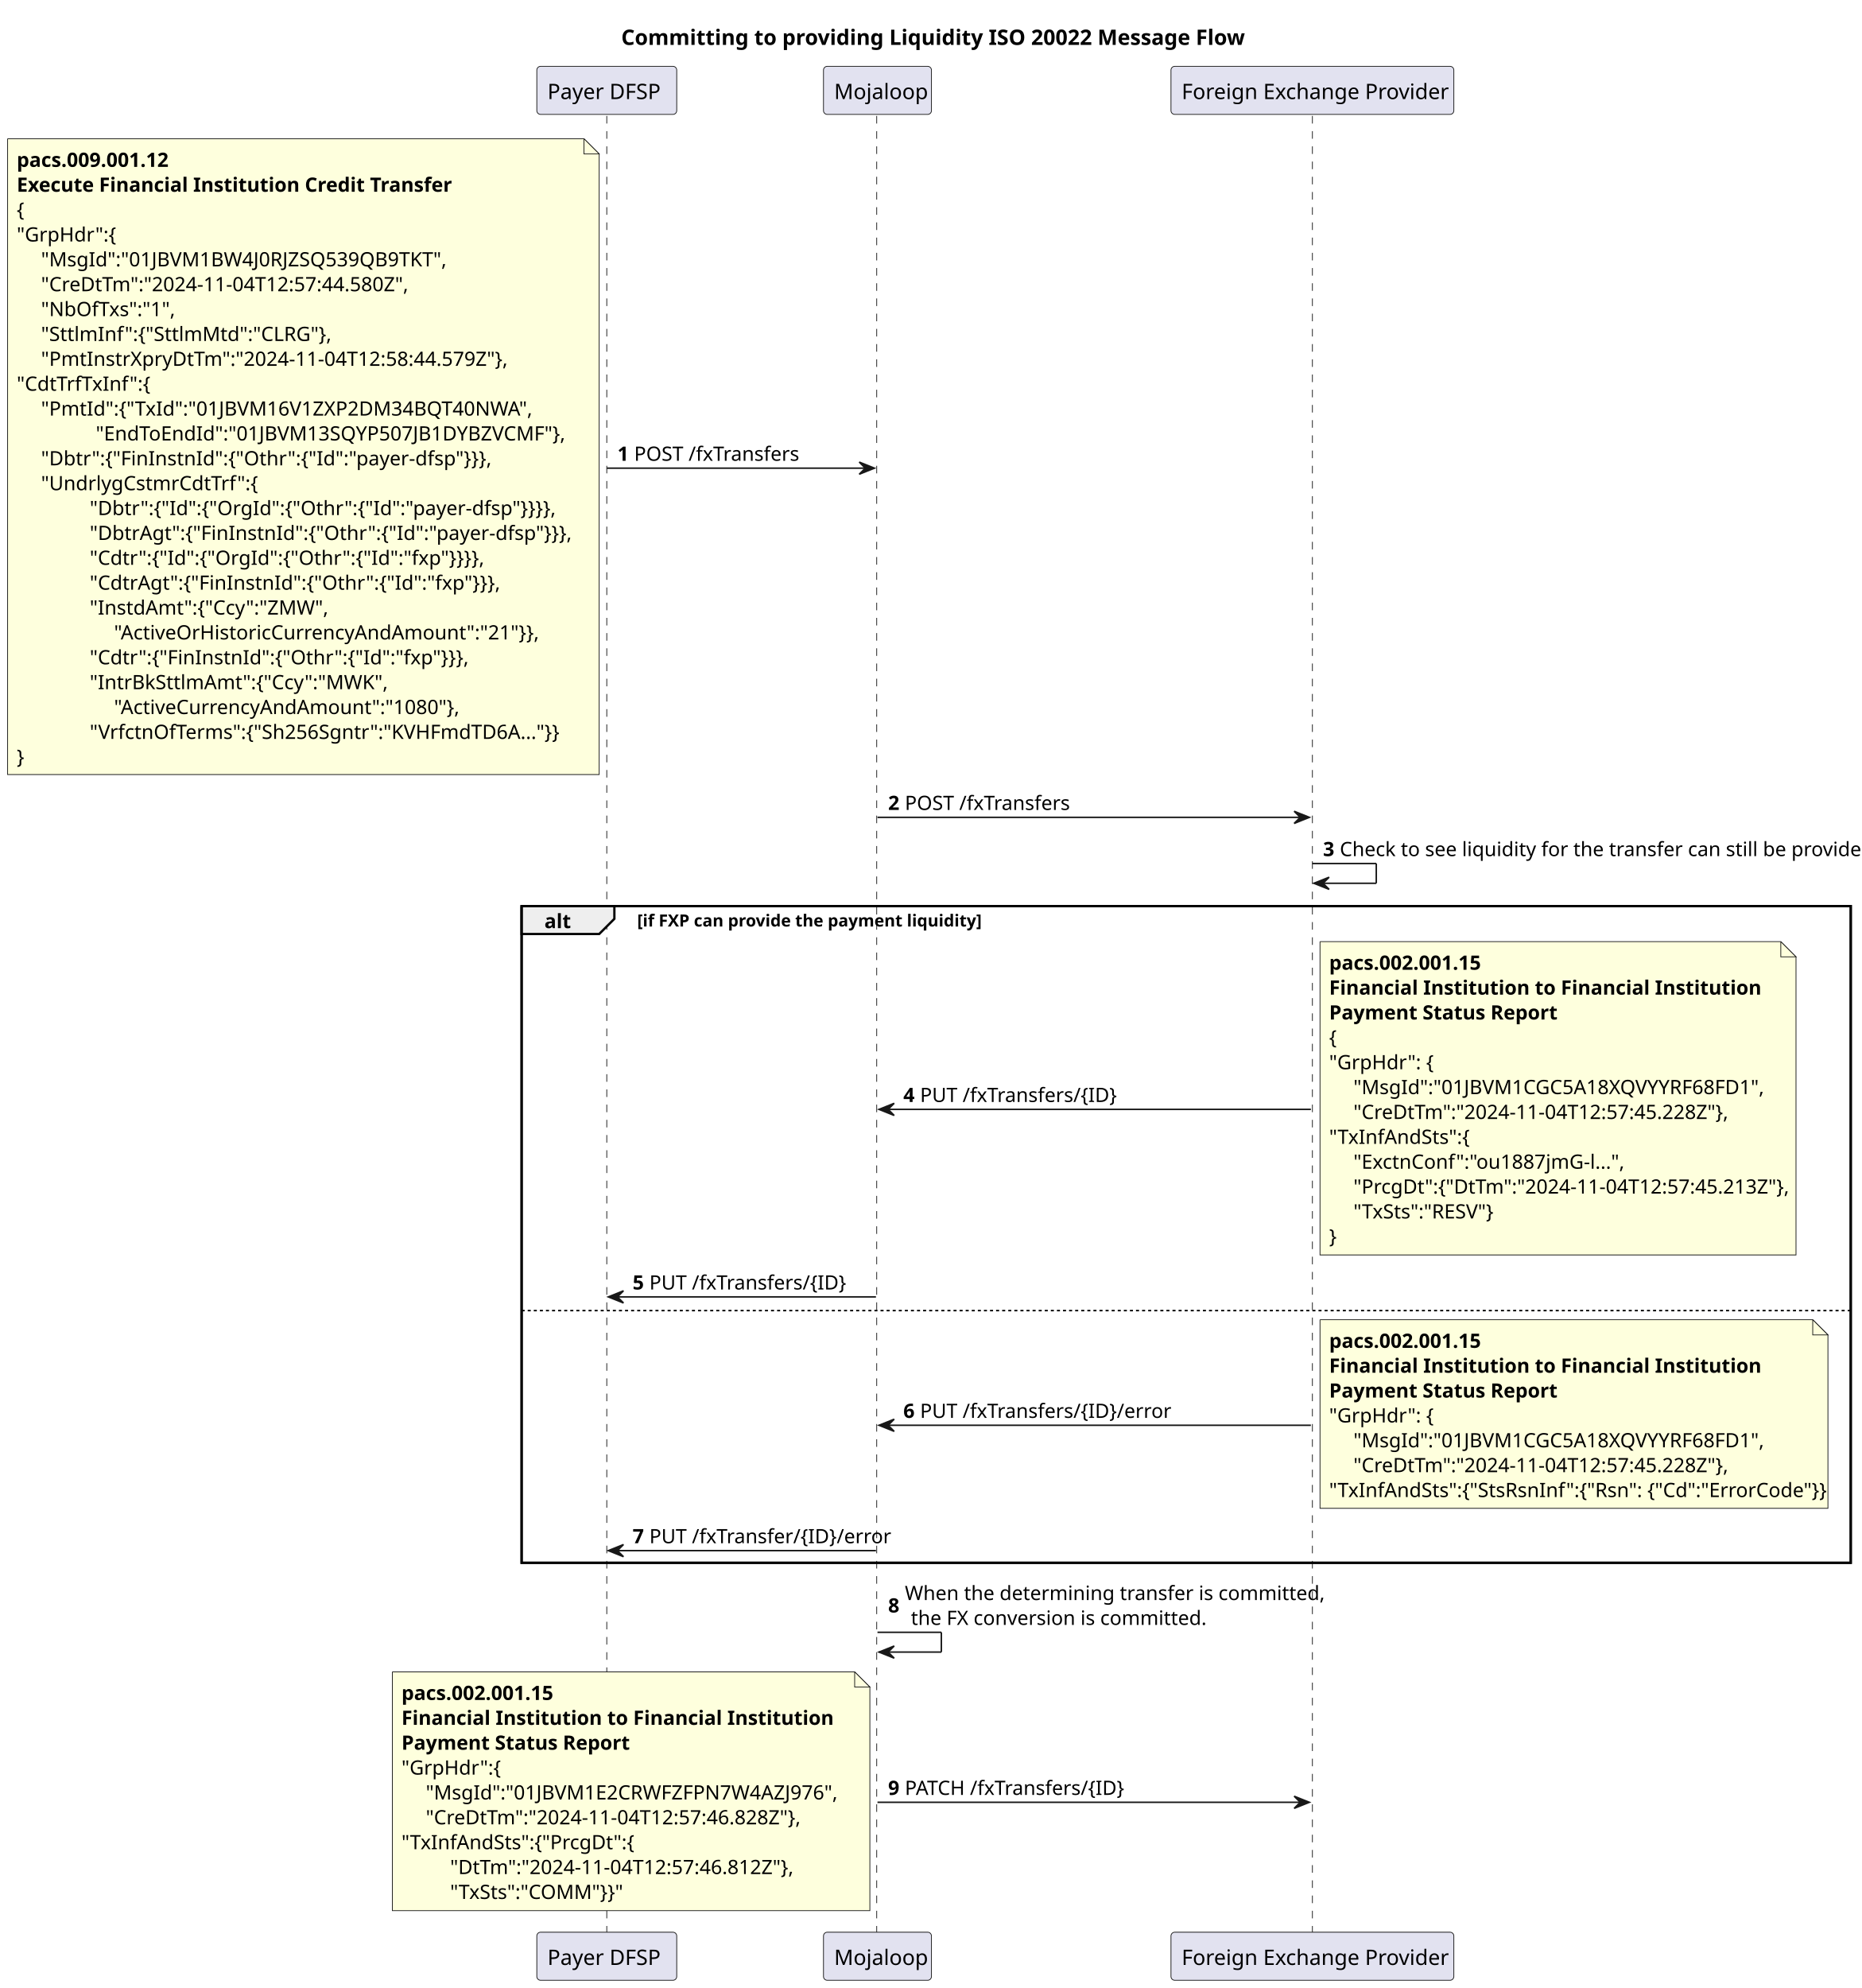
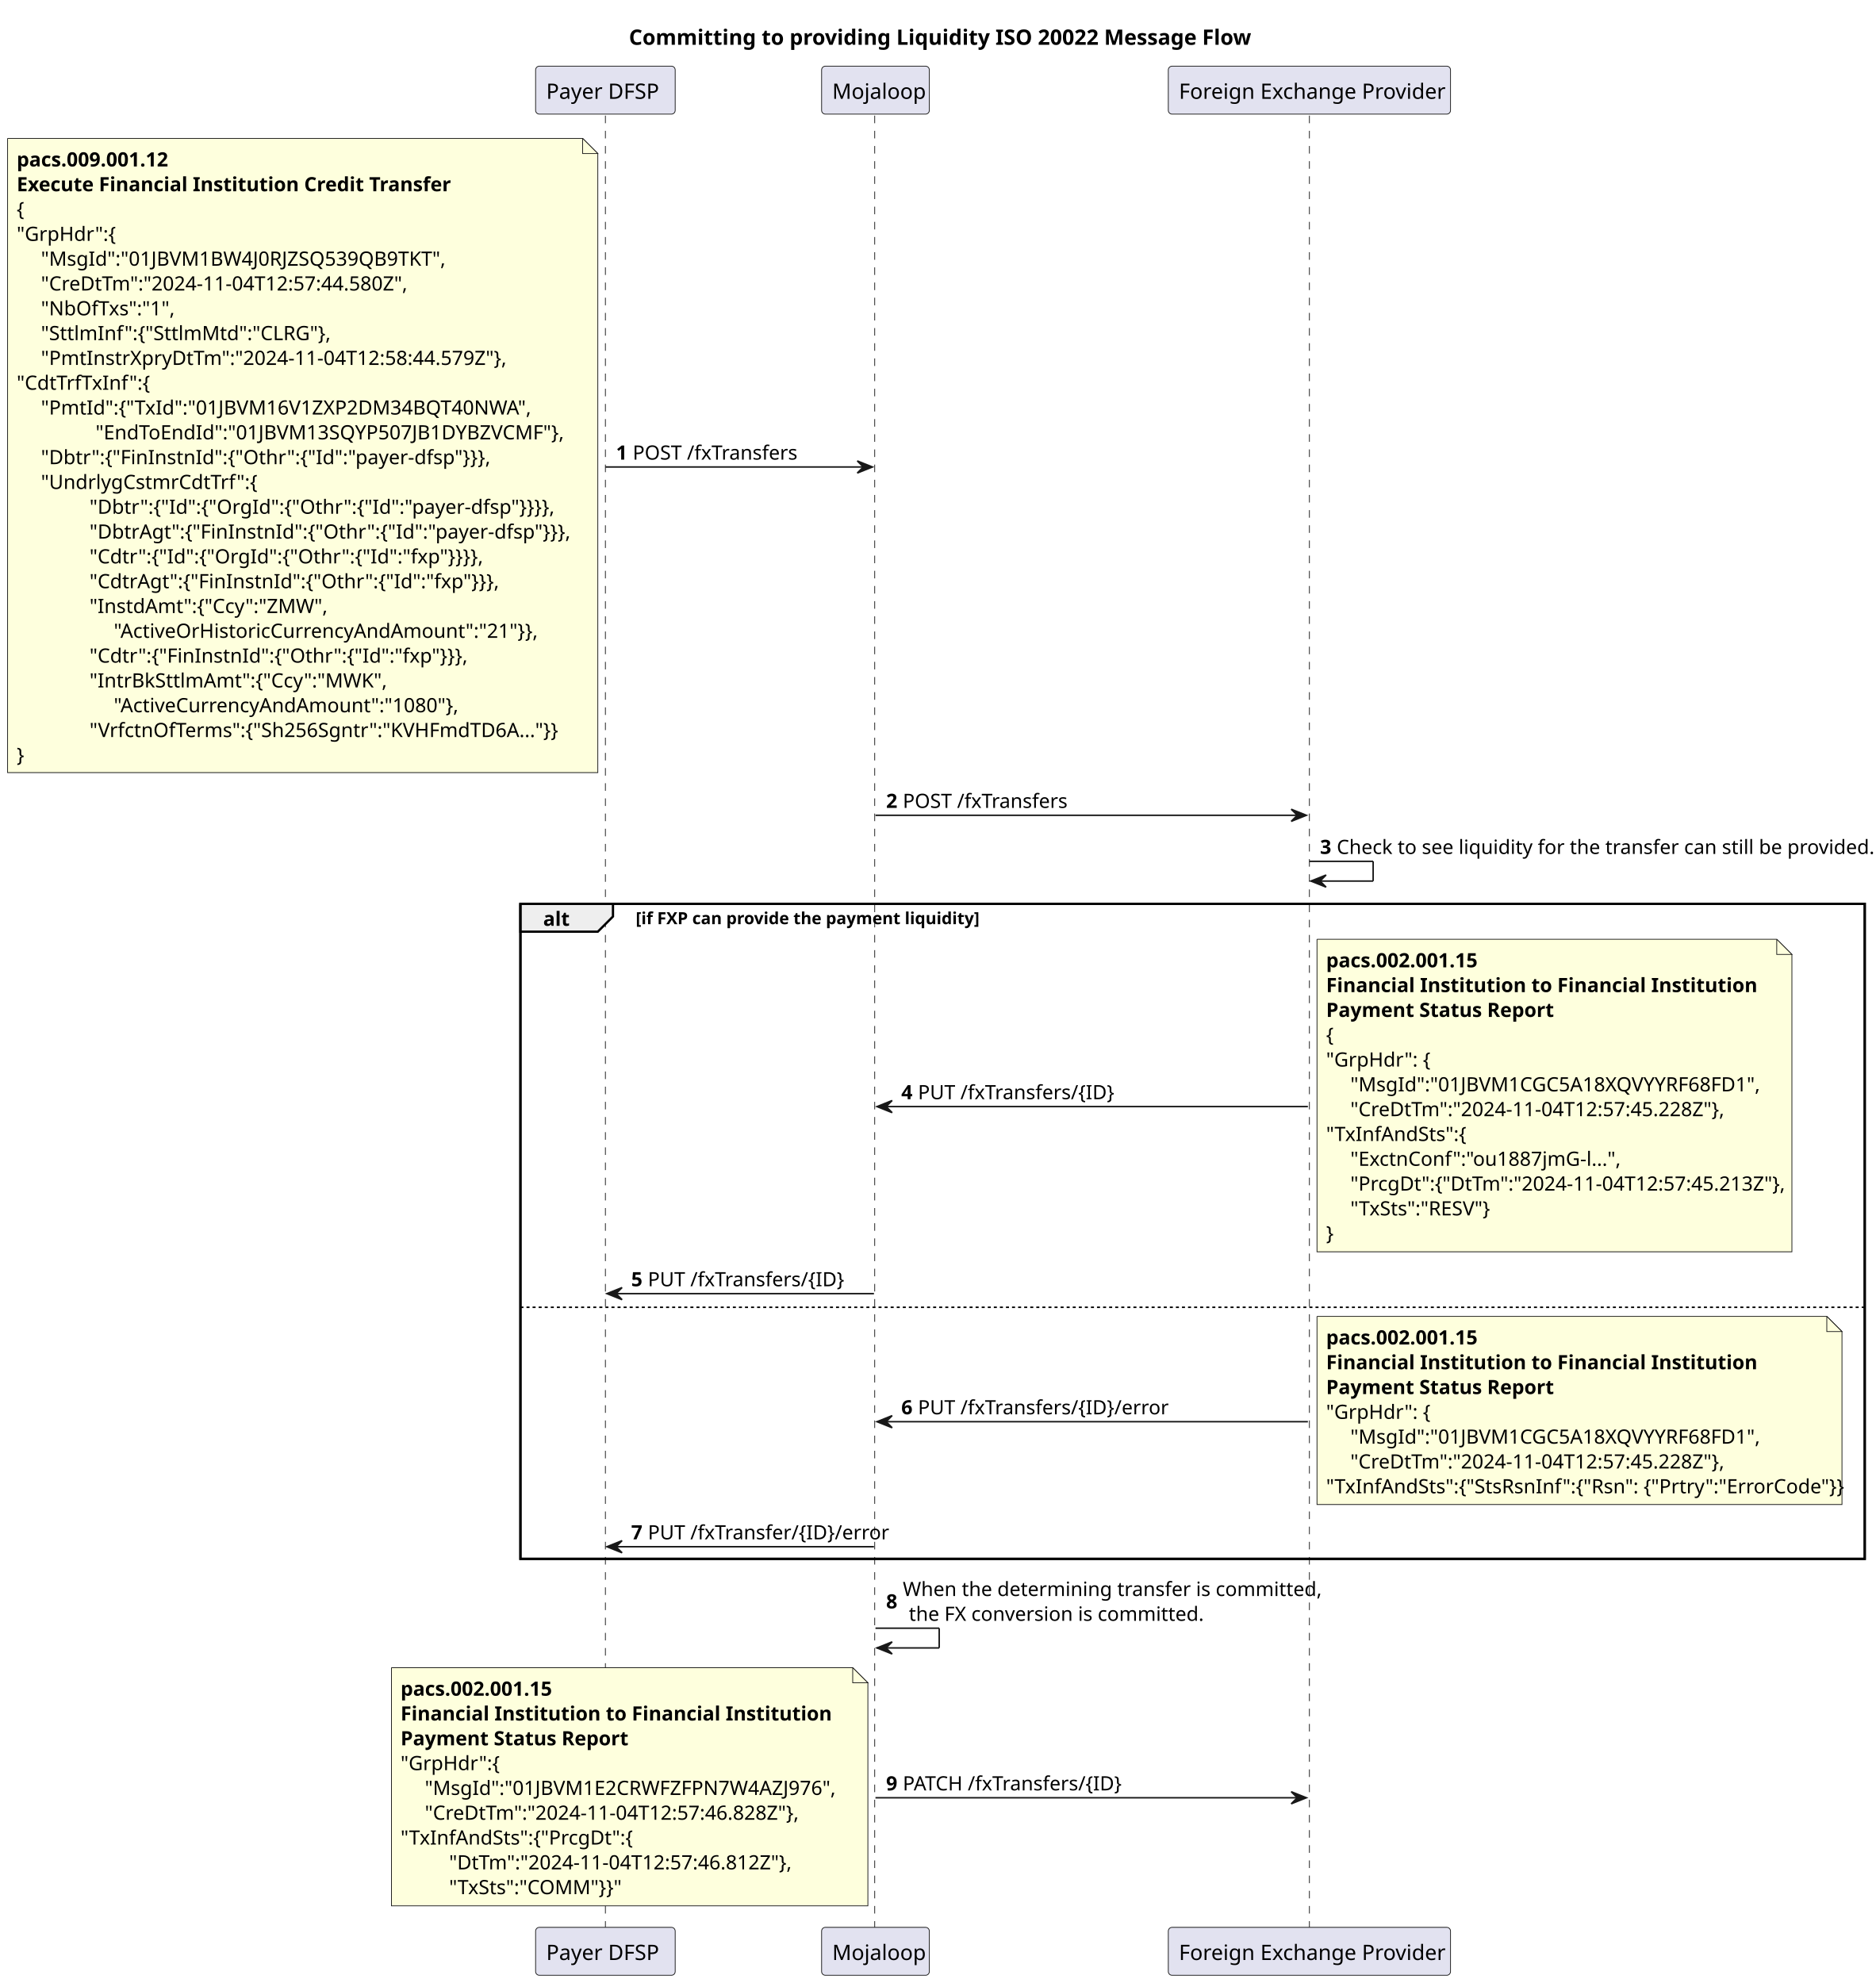
- <svg xmlns="http://www.w3.org/2000/svg" contentStyleType="text/css" height="1307px" preserveAspectRatio="none" style="width:1224px;height:1307px;background:#FFFFFF;" version="1.1" viewBox="0 0 1224 1307" width="1224px" zoomAndPan="magnify">
+ <svg xmlns="http://www.w3.org/2000/svg" contentStyleType="text/css" height="1307px" preserveAspectRatio="none" style="width:1236px;height:1307px;background:#FFFFFF;" version="1.1" viewBox="0 0 1236 1307" width="1236px" zoomAndPan="magnify">
  <defs />
  <g>
-     <rect height="27.609" style="stroke:#00000000;stroke-width:1.0;fill:none;" width="419" x="403.5" y="10" />
-     <text fill="#000000" font-family="sans-serif" font-size="14" font-weight="bold" lengthAdjust="spacing" textLength="409" x="408.5" y="29.533">Committing to providing Liquidity ISO 20022 Message Flow</text>
-     <rect height="431.734" style="stroke:#000000;stroke-width:1.5;fill:none;" width="874" x="343" y="595.711" />
-     <line style="stroke:#181818;stroke-width:0.5;fill:none;stroke-dasharray:5.0,5.0;" x1="399" x2="399" y1="76.219" y2="1271.312" />
-     <line style="stroke:#181818;stroke-width:0.5;fill:none;stroke-dasharray:5.0,5.0;" x1="576.5" x2="576.5" y1="76.219" y2="1271.312" />
-     <line style="stroke:#181818;stroke-width:0.5;fill:none;stroke-dasharray:5.0,5.0;" x1="863" x2="863" y1="76.219" y2="1271.312" />
+     <text fill="#000000" font-family="sans-serif" font-size="14" font-weight="bold" lengthAdjust="spacing" textLength="409" x="414.5" y="29.533">Committing to providing Liquidity ISO 20022 Message Flow</text>
+     <rect fill="none" height="431.734" style="stroke:#000000;stroke-width:1.5;" width="886" x="343" y="595.711" />
+     <line style="stroke:#181818;stroke-width:0.5;stroke-dasharray:5.0,5.0;" x1="399" x2="399" y1="76.219" y2="1271.312" />
+     <line style="stroke:#181818;stroke-width:0.5;stroke-dasharray:5.0,5.0;" x1="576.5" x2="576.5" y1="76.219" y2="1271.312" />
+     <line style="stroke:#181818;stroke-width:0.5;stroke-dasharray:5.0,5.0;" x1="863" x2="863" y1="76.219" y2="1271.312" />
    <rect fill="#E2E2F0" height="31.609" rx="2.5" ry="2.5" style="stroke:#181818;stroke-width:0.5;" width="92" x="353" y="43.609" />
    <text fill="#000000" font-family="sans-serif" font-size="14" lengthAdjust="spacing" textLength="78" x="360" y="65.143">Payer DFSP</text>
    <rect fill="#E2E2F0" height="31.609" rx="2.5" ry="2.5" style="stroke:#181818;stroke-width:0.5;" width="92" x="353" y="1270.312" />
    <text fill="#000000" font-family="sans-serif" font-size="14" lengthAdjust="spacing" textLength="78" x="360" y="1291.846">Payer DFSP</text>
    <rect fill="#E2E2F0" height="31.609" rx="2.5" ry="2.5" style="stroke:#181818;stroke-width:0.5;" width="71" x="541.5" y="43.609" />
    <text fill="#000000" font-family="sans-serif" font-size="14" lengthAdjust="spacing" textLength="57" x="548.5" y="65.143">Mojaloop</text>
    <rect fill="#E2E2F0" height="31.609" rx="2.5" ry="2.5" style="stroke:#181818;stroke-width:0.5;" width="71" x="541.5" y="1270.312" />
    <text fill="#000000" font-family="sans-serif" font-size="14" lengthAdjust="spacing" textLength="57" x="548.5" y="1291.846">Mojaloop</text>
    <rect fill="#E2E2F0" height="31.609" rx="2.5" ry="2.5" style="stroke:#181818;stroke-width:0.5;" width="186" x="770" y="43.609" />
    <text fill="#000000" font-family="sans-serif" font-size="14" lengthAdjust="spacing" textLength="172" x="777" y="65.143">Foreign Exchange Provider</text>
    <rect fill="#E2E2F0" height="31.609" rx="2.5" ry="2.5" style="stroke:#181818;stroke-width:0.5;" width="186" x="770" y="1270.312" />
    <text fill="#000000" font-family="sans-serif" font-size="14" lengthAdjust="spacing" textLength="172" x="777" y="1291.846">Foreign Exchange Provider</text>
    <polygon fill="#181818" points="565,303.789,575,307.789,565,311.789,569,307.789" style="stroke:#181818;stroke-width:1.0;" />
    <line style="stroke:#181818;stroke-width:1.0;" x1="399" x2="571" y1="307.789" y2="307.789" />
    <text fill="#000000" font-family="sans-serif" font-size="13" font-weight="bold" lengthAdjust="spacing" textLength="7" x="406" y="302.933">1</text>
    <text fill="#000000" font-family="sans-serif" font-size="13" lengthAdjust="spacing" textLength="106" x="417" y="302.933">POST /fxTransfers</text>
    <path d="M5,91.219 L5,509.219 L394,509.219 L394,101.219 L384,91.219 L5,91.219 " fill="#FEFFDD" style="stroke:#181818;stroke-width:0.5;" />
    <path d="M384,91.219 L384,101.219 L394,101.219 L384,91.219 " fill="#FEFFDD" style="stroke:#181818;stroke-width:0.5;" />
    <text fill="#000000" font-family="sans-serif" font-size="13" font-weight="bold" lengthAdjust="spacing" textLength="97" x="11" y="109.714">pacs.009.001.12</text>
    <text fill="#000000" font-family="sans-serif" font-size="13" font-weight="bold" lengthAdjust="spacing" textLength="278" x="11" y="126.065">Execute Financial Institution Credit Transfer</text>
    <text fill="#000000" font-family="sans-serif" font-size="13" lengthAdjust="spacing" textLength="4" x="11" y="142.417">{</text>
    <text fill="#000000" font-family="sans-serif" font-size="13" lengthAdjust="spacing" textLength="59" x="11" y="158.769">"GrpHdr":{</text>
    <text fill="#000000" font-family="sans-serif" font-size="13" lengthAdjust="spacing" textLength="272" x="27" y="175.12">"MsgId":"01JBVM1BW4J0RJZSQ539QB9TKT",</text>
    <text fill="#000000" font-family="sans-serif" font-size="13" lengthAdjust="spacing" textLength="232" x="27" y="191.472">"CreDtTm":"2024-11-04T12:57:44.580Z",</text>
    <text fill="#000000" font-family="sans-serif" font-size="13" lengthAdjust="spacing" textLength="85" x="27" y="207.823">"NbOfTxs":"1",</text>
    <text fill="#000000" font-family="sans-serif" font-size="13" lengthAdjust="spacing" textLength="182" x="27" y="224.175">"SttlmInf":{"SttlmMtd":"CLRG"},</text>
    <text fill="#000000" font-family="sans-serif" font-size="13" lengthAdjust="spacing" textLength="290" x="27" y="240.526">"PmtInstrXpryDtTm":"2024-11-04T12:58:44.579Z"},</text>
    <text fill="#000000" font-family="sans-serif" font-size="13" lengthAdjust="spacing" textLength="79" x="11" y="256.878">"CdtTrfTxInf":{</text>
    <text fill="#000000" font-family="sans-serif" font-size="13" lengthAdjust="spacing" textLength="318" x="27" y="273.229">"PmtId":{"TxId":"01JBVM16V1ZXP2DM34BQT40NWA",</text>
    <text fill="#000000" font-family="sans-serif" font-size="13" lengthAdjust="spacing" textLength="316" x="63" y="289.581">"EndToEndId":"01JBVM13SQYP507JB1DYBZVCMF"},</text>
    <text fill="#000000" font-family="sans-serif" font-size="13" lengthAdjust="spacing" textLength="269" x="27" y="305.933">"Dbtr":{"FinInstnId":{"Othr":{"Id":"payer-dfsp"}}},</text>
    <text fill="#000000" font-family="sans-serif" font-size="13" lengthAdjust="spacing" textLength="131" x="27" y="322.284">"UndrlygCstmrCdtTrf":{</text>
    <text fill="#000000" font-family="sans-serif" font-size="13" lengthAdjust="spacing" textLength="276" x="59" y="338.636">"Dbtr":{"Id":{"OrgId":{"Othr":{"Id":"payer-dfsp"}}}},</text>
    <text fill="#000000" font-family="sans-serif" font-size="13" lengthAdjust="spacing" textLength="289" x="59" y="354.987">"DbtrAgt":{"FinInstnId":{"Othr":{"Id":"payer-dfsp"}}},</text>
    <text fill="#000000" font-family="sans-serif" font-size="13" lengthAdjust="spacing" textLength="233" x="59" y="371.339">"Cdtr":{"Id":{"OrgId":{"Othr":{"Id":"fxp"}}}},</text>
    <text fill="#000000" font-family="sans-serif" font-size="13" lengthAdjust="spacing" textLength="246" x="59" y="387.69">"CdtrAgt":{"FinInstnId":{"Othr":{"Id":"fxp"}}},</text>
    <text fill="#000000" font-family="sans-serif" font-size="13" lengthAdjust="spacing" textLength="152" x="59" y="404.042">"InstdAmt":{"Ccy":"ZMW",</text>
    <text fill="#000000" font-family="sans-serif" font-size="13" lengthAdjust="spacing" textLength="263" x="75" y="420.394">"ActiveOrHistoricCurrencyAndAmount":"21"}},</text>
    <text fill="#000000" font-family="sans-serif" font-size="13" lengthAdjust="spacing" textLength="226" x="59" y="436.745">"Cdtr":{"FinInstnId":{"Othr":{"Id":"fxp"}}},</text>
    <text fill="#000000" font-family="sans-serif" font-size="13" lengthAdjust="spacing" textLength="191" x="59" y="453.097">"IntrBkSttlmAmt":{"Ccy":"MWK",</text>
    <text fill="#000000" font-family="sans-serif" font-size="13" lengthAdjust="spacing" textLength="215" x="75" y="469.448">"ActiveCurrencyAndAmount":"1080"},</text>
    <text fill="#000000" font-family="sans-serif" font-size="13" lengthAdjust="spacing" textLength="298" x="59" y="485.8">"VrfctnOfTerms":{"Sh256Sgntr":"KVHFmdTD6A..."}}</text>
    <text fill="#000000" font-family="sans-serif" font-size="13" lengthAdjust="spacing" textLength="4" x="11" y="502.151">}</text>
    <polygon fill="#181818" points="851,533.359,861,537.359,851,541.359,855,537.359" style="stroke:#181818;stroke-width:1.0;" />
    <line style="stroke:#181818;stroke-width:1.0;" x1="577" x2="857" y1="537.359" y2="537.359" />
    <text fill="#000000" font-family="sans-serif" font-size="13" font-weight="bold" lengthAdjust="spacing" textLength="7" x="584" y="532.503">2</text>
    <text fill="#000000" font-family="sans-serif" font-size="13" lengthAdjust="spacing" textLength="106" x="595" y="532.503">POST /fxTransfers</text>
    <line style="stroke:#181818;stroke-width:1.0;" x1="863" x2="905" y1="567.711" y2="567.711" />
    <line style="stroke:#181818;stroke-width:1.0;" x1="905" x2="905" y1="567.711" y2="580.711" />
    <line style="stroke:#181818;stroke-width:1.0;" x1="864" x2="905" y1="580.711" y2="580.711" />
    <polygon fill="#181818" points="874,576.711,864,580.711,874,584.711,870,580.711" style="stroke:#181818;stroke-width:1.0;" />
    <text fill="#000000" font-family="sans-serif" font-size="13" font-weight="bold" lengthAdjust="spacing" textLength="7" x="870" y="562.855">3</text>
    <text fill="#000000" font-family="sans-serif" font-size="13" lengthAdjust="spacing" textLength="334" x="881" y="562.855">Check to see liquidity for the transfer can still be provided.</text>
    <path d="M343,595.711 L404,595.711 L404,604.062 L394,614.062 L343,614.062 L343,595.711 " fill="#EEEEEE" style="stroke:#000000;stroke-width:1.5;" />
-     <rect fill="none" height="431.734" style="stroke:#000000;stroke-width:1.5;" width="874" x="343" y="595.711" />
+     <rect fill="none" height="431.734" style="stroke:#000000;stroke-width:1.5;" width="886" x="343" y="595.711" />
    <text fill="#000000" font-family="sans-serif" font-size="13" font-weight="bold" lengthAdjust="spacing" textLength="16" x="358" y="610.206">alt</text>
    <text fill="#000000" font-family="sans-serif" font-size="11" font-weight="bold" lengthAdjust="spacing" textLength="223" x="419" y="609.13">[if FXP can provide the payment liquidity]</text>
    <polygon fill="#181818" points="588,725.348,578,729.348,588,733.348,584,729.348" style="stroke:#181818;stroke-width:1.0;" />
    <line style="stroke:#181818;stroke-width:1.0;" x1="582" x2="862" y1="729.348" y2="729.348" />
    <text fill="#000000" font-family="sans-serif" font-size="13" font-weight="bold" lengthAdjust="spacing" textLength="7" x="594" y="724.491">4</text>
    <text fill="#000000" font-family="sans-serif" font-size="13" lengthAdjust="spacing" textLength="120" x="605" y="724.491">PUT /fxTransfers/{ID}</text>
    <path d="M868,619.062 L868,825.062 L1181,825.062 L1181,629.062 L1171,619.062 L868,619.062 " fill="#FEFFDD" style="stroke:#181818;stroke-width:0.5;" />
    <path d="M1171,619.062 L1171,629.062 L1181,629.062 L1171,619.062 " fill="#FEFFDD" style="stroke:#181818;stroke-width:0.5;" />
    <text fill="#000000" font-family="sans-serif" font-size="13" font-weight="bold" lengthAdjust="spacing" textLength="97" x="874" y="637.558">pacs.002.001.15</text>
    <text fill="#000000" font-family="sans-serif" font-size="13" font-weight="bold" lengthAdjust="spacing" textLength="270" x="874" y="653.909">Financial Institution to Financial Institution</text>
    <text fill="#000000" font-family="sans-serif" font-size="13" lengthAdjust="spacing" textLength="4" x="1144" y="653.909"> </text>
    <text fill="#000000" font-family="sans-serif" font-size="13" font-weight="bold" lengthAdjust="spacing" textLength="145" x="874" y="670.261">Payment Status Report</text>
    <text fill="#000000" font-family="sans-serif" font-size="13" lengthAdjust="spacing" textLength="4" x="874" y="686.612">{</text>
    <text fill="#000000" font-family="sans-serif" font-size="13" lengthAdjust="spacing" textLength="63" x="874" y="702.964">"GrpHdr": {</text>
    <text fill="#000000" font-family="sans-serif" font-size="13" lengthAdjust="spacing" textLength="276" x="890" y="719.315">"MsgId":"01JBVM1CGC5A18XQVYYRF68FD1",</text>
    <text fill="#000000" font-family="sans-serif" font-size="13" lengthAdjust="spacing" textLength="236" x="890" y="735.667">"CreDtTm":"2024-11-04T12:57:45.228Z"},</text>
    <text fill="#000000" font-family="sans-serif" font-size="13" lengthAdjust="spacing" textLength="88" x="874" y="752.019">"TxInfAndSts":{</text>
    <text fill="#000000" font-family="sans-serif" font-size="13" lengthAdjust="spacing" textLength="173" x="890" y="768.37">"ExctnConf":"ou1887jmG-l...",</text>
    <text fill="#000000" font-family="sans-serif" font-size="13" lengthAdjust="spacing" textLength="274" x="890" y="784.722">"PrcgDt":{"DtTm":"2024-11-04T12:57:45.213Z"},</text>
    <text fill="#000000" font-family="sans-serif" font-size="13" lengthAdjust="spacing" textLength="98" x="890" y="801.073">"TxSts":"RESV"}</text>
    <text fill="#000000" font-family="sans-serif" font-size="13" lengthAdjust="spacing" textLength="4" x="874" y="817.425">}</text>
    <polygon fill="#181818" points="410,848.633,400,852.633,410,856.633,406,852.633" style="stroke:#181818;stroke-width:1.0;" />
    <line style="stroke:#181818;stroke-width:1.0;" x1="404" x2="576" y1="852.633" y2="852.633" />
    <text fill="#000000" font-family="sans-serif" font-size="13" font-weight="bold" lengthAdjust="spacing" textLength="7" x="416" y="847.776">5</text>
    <text fill="#000000" font-family="sans-serif" font-size="13" lengthAdjust="spacing" textLength="120" x="427" y="847.776">PUT /fxTransfers/{ID}</text>
-     <line style="stroke:#000000;stroke-width:1.0;stroke-dasharray:2.0,2.0;" x1="343" x2="1217" y1="861.633" y2="861.633" />
+     <line style="stroke:#000000;stroke-width:1.0;stroke-dasharray:2.0,2.0;" x1="343" x2="1229" y1="861.633" y2="861.633" />
    <polygon fill="#181818" points="588,933.039,578,937.039,588,941.039,584,937.039" style="stroke:#181818;stroke-width:1.0;" />
    <line style="stroke:#181818;stroke-width:1.0;" x1="582" x2="862" y1="937.039" y2="937.039" />
    <text fill="#000000" font-family="sans-serif" font-size="13" font-weight="bold" lengthAdjust="spacing" textLength="7" x="594" y="932.183">6</text>
    <text fill="#000000" font-family="sans-serif" font-size="13" lengthAdjust="spacing" textLength="150" x="605" y="932.183">PUT /fxTransfers/{ID}/error</text>
-     <path d="M868,867.633 L868,991.633 L1202,991.633 L1202,877.633 L1192,867.633 L868,867.633 " fill="#FEFFDD" style="stroke:#181818;stroke-width:0.5;" />
-     <path d="M1192,867.633 L1192,877.633 L1202,877.633 L1192,867.633 " fill="#FEFFDD" style="stroke:#181818;stroke-width:0.5;" />
+     <path d="M868,867.633 L868,991.633 L1214,991.633 L1214,877.633 L1204,867.633 L868,867.633 " fill="#FEFFDD" style="stroke:#181818;stroke-width:0.5;" />
+     <path d="M1204,867.633 L1204,877.633 L1214,877.633 L1204,867.633 " fill="#FEFFDD" style="stroke:#181818;stroke-width:0.5;" />
    <text fill="#000000" font-family="sans-serif" font-size="13" font-weight="bold" lengthAdjust="spacing" textLength="97" x="874" y="886.128">pacs.002.001.15</text>
    <text fill="#000000" font-family="sans-serif" font-size="13" font-weight="bold" lengthAdjust="spacing" textLength="270" x="874" y="902.48">Financial Institution to Financial Institution</text>
    <text fill="#000000" font-family="sans-serif" font-size="13" lengthAdjust="spacing" textLength="4" x="1144" y="902.48"> </text>
    <text fill="#000000" font-family="sans-serif" font-size="13" font-weight="bold" lengthAdjust="spacing" textLength="145" x="874" y="918.831">Payment Status Report</text>
    <text fill="#000000" font-family="sans-serif" font-size="13" lengthAdjust="spacing" textLength="63" x="874" y="935.183">"GrpHdr": {</text>
    <text fill="#000000" font-family="sans-serif" font-size="13" lengthAdjust="spacing" textLength="276" x="890" y="951.534">"MsgId":"01JBVM1CGC5A18XQVYYRF68FD1",</text>
    <text fill="#000000" font-family="sans-serif" font-size="13" lengthAdjust="spacing" textLength="236" x="890" y="967.886">"CreDtTm":"2024-11-04T12:57:45.228Z"},</text>
-     <text fill="#000000" font-family="sans-serif" font-size="13" lengthAdjust="spacing" textLength="313" x="874" y="984.237">"TxInfAndSts":{"StsRsnInf":{"Rsn": {"Cd":"ErrorCode"}}</text>
+     <text fill="#000000" font-family="sans-serif" font-size="13" lengthAdjust="spacing" textLength="325" x="874" y="984.237">"TxInfAndSts":{"StsRsnInf":{"Rsn": {"Prtry":"ErrorCode"}}</text>
    <polygon fill="#181818" points="410,1015.445,400,1019.445,410,1023.445,406,1019.445" style="stroke:#181818;stroke-width:1.0;" />
    <line style="stroke:#181818;stroke-width:1.0;" x1="404" x2="576" y1="1019.445" y2="1019.445" />
    <text fill="#000000" font-family="sans-serif" font-size="13" font-weight="bold" lengthAdjust="spacing" textLength="7" x="416" y="1014.589">7</text>
    <text fill="#000000" font-family="sans-serif" font-size="13" lengthAdjust="spacing" textLength="143" x="427" y="1014.589">PUT /fxTransfer/{ID}/error</text>
    <line style="stroke:#181818;stroke-width:1.0;" x1="577" x2="619" y1="1073.148" y2="1073.148" />
    <line style="stroke:#181818;stroke-width:1.0;" x1="619" x2="619" y1="1073.148" y2="1086.148" />
    <line style="stroke:#181818;stroke-width:1.0;" x1="578" x2="619" y1="1086.148" y2="1086.148" />
    <polygon fill="#181818" points="588,1082.148,578,1086.148,588,1090.148,584,1086.148" style="stroke:#181818;stroke-width:1.0;" />
    <text fill="#000000" font-family="sans-serif" font-size="13" font-weight="bold" lengthAdjust="spacing" textLength="7" x="584" y="1060.116">8</text>
    <text fill="#000000" font-family="sans-serif" font-size="13" lengthAdjust="spacing" textLength="257" x="595" y="1051.94">When the determining transfer is committed,</text>
    <text fill="#000000" font-family="sans-serif" font-size="13" lengthAdjust="spacing" textLength="185" x="599" y="1068.292">the FX conversion is committed.</text>
    <polygon fill="#181818" points="851,1180.906,861,1184.906,851,1188.906,855,1184.906" style="stroke:#181818;stroke-width:1.0;" />
    <line style="stroke:#181818;stroke-width:1.0;" x1="577" x2="857" y1="1184.906" y2="1184.906" />
    <text fill="#000000" font-family="sans-serif" font-size="13" font-weight="bold" lengthAdjust="spacing" textLength="7" x="584" y="1180.05">9</text>
    <text fill="#000000" font-family="sans-serif" font-size="13" lengthAdjust="spacing" textLength="138" x="595" y="1180.05">PATCH /fxTransfers/{ID}</text>
    <path d="M258,1099.148 L258,1256.148 L572,1256.148 L572,1109.148 L562,1099.148 L258,1099.148 " fill="#FEFFDD" style="stroke:#181818;stroke-width:0.5;" />
    <path d="M562,1099.148 L562,1109.148 L572,1109.148 L562,1099.148 " fill="#FEFFDD" style="stroke:#181818;stroke-width:0.5;" />
    <text fill="#000000" font-family="sans-serif" font-size="13" font-weight="bold" lengthAdjust="spacing" textLength="97" x="264" y="1117.644">pacs.002.001.15</text>
    <text fill="#000000" font-family="sans-serif" font-size="13" font-weight="bold" lengthAdjust="spacing" textLength="270" x="264" y="1133.995">Financial Institution to Financial Institution</text>
    <text fill="#000000" font-family="sans-serif" font-size="13" font-weight="bold" lengthAdjust="spacing" textLength="145" x="264" y="1150.347">Payment Status Report</text>
    <text fill="#000000" font-family="sans-serif" font-size="13" lengthAdjust="spacing" textLength="59" x="264" y="1166.698">"GrpHdr":{</text>
    <text fill="#000000" font-family="sans-serif" font-size="13" lengthAdjust="spacing" textLength="277" x="280" y="1183.05">"MsgId":"01JBVM1E2CRWFZFPN7W4AZJ976",</text>
    <text fill="#000000" font-family="sans-serif" font-size="13" lengthAdjust="spacing" textLength="236" x="280" y="1199.401">"CreDtTm":"2024-11-04T12:57:46.828Z"},</text>
    <text fill="#000000" font-family="sans-serif" font-size="13" lengthAdjust="spacing" textLength="146" x="264" y="1215.753">"TxInfAndSts":{"PrcgDt":{</text>
    <text fill="#000000" font-family="sans-serif" font-size="13" lengthAdjust="spacing" textLength="216" x="296" y="1232.104">"DtTm":"2024-11-04T12:57:46.812Z"},</text>
    <text fill="#000000" font-family="sans-serif" font-size="13" lengthAdjust="spacing" textLength="112" x="296" y="1248.456">"TxSts":"COMM"}}"</text>
  </g>
</svg>
